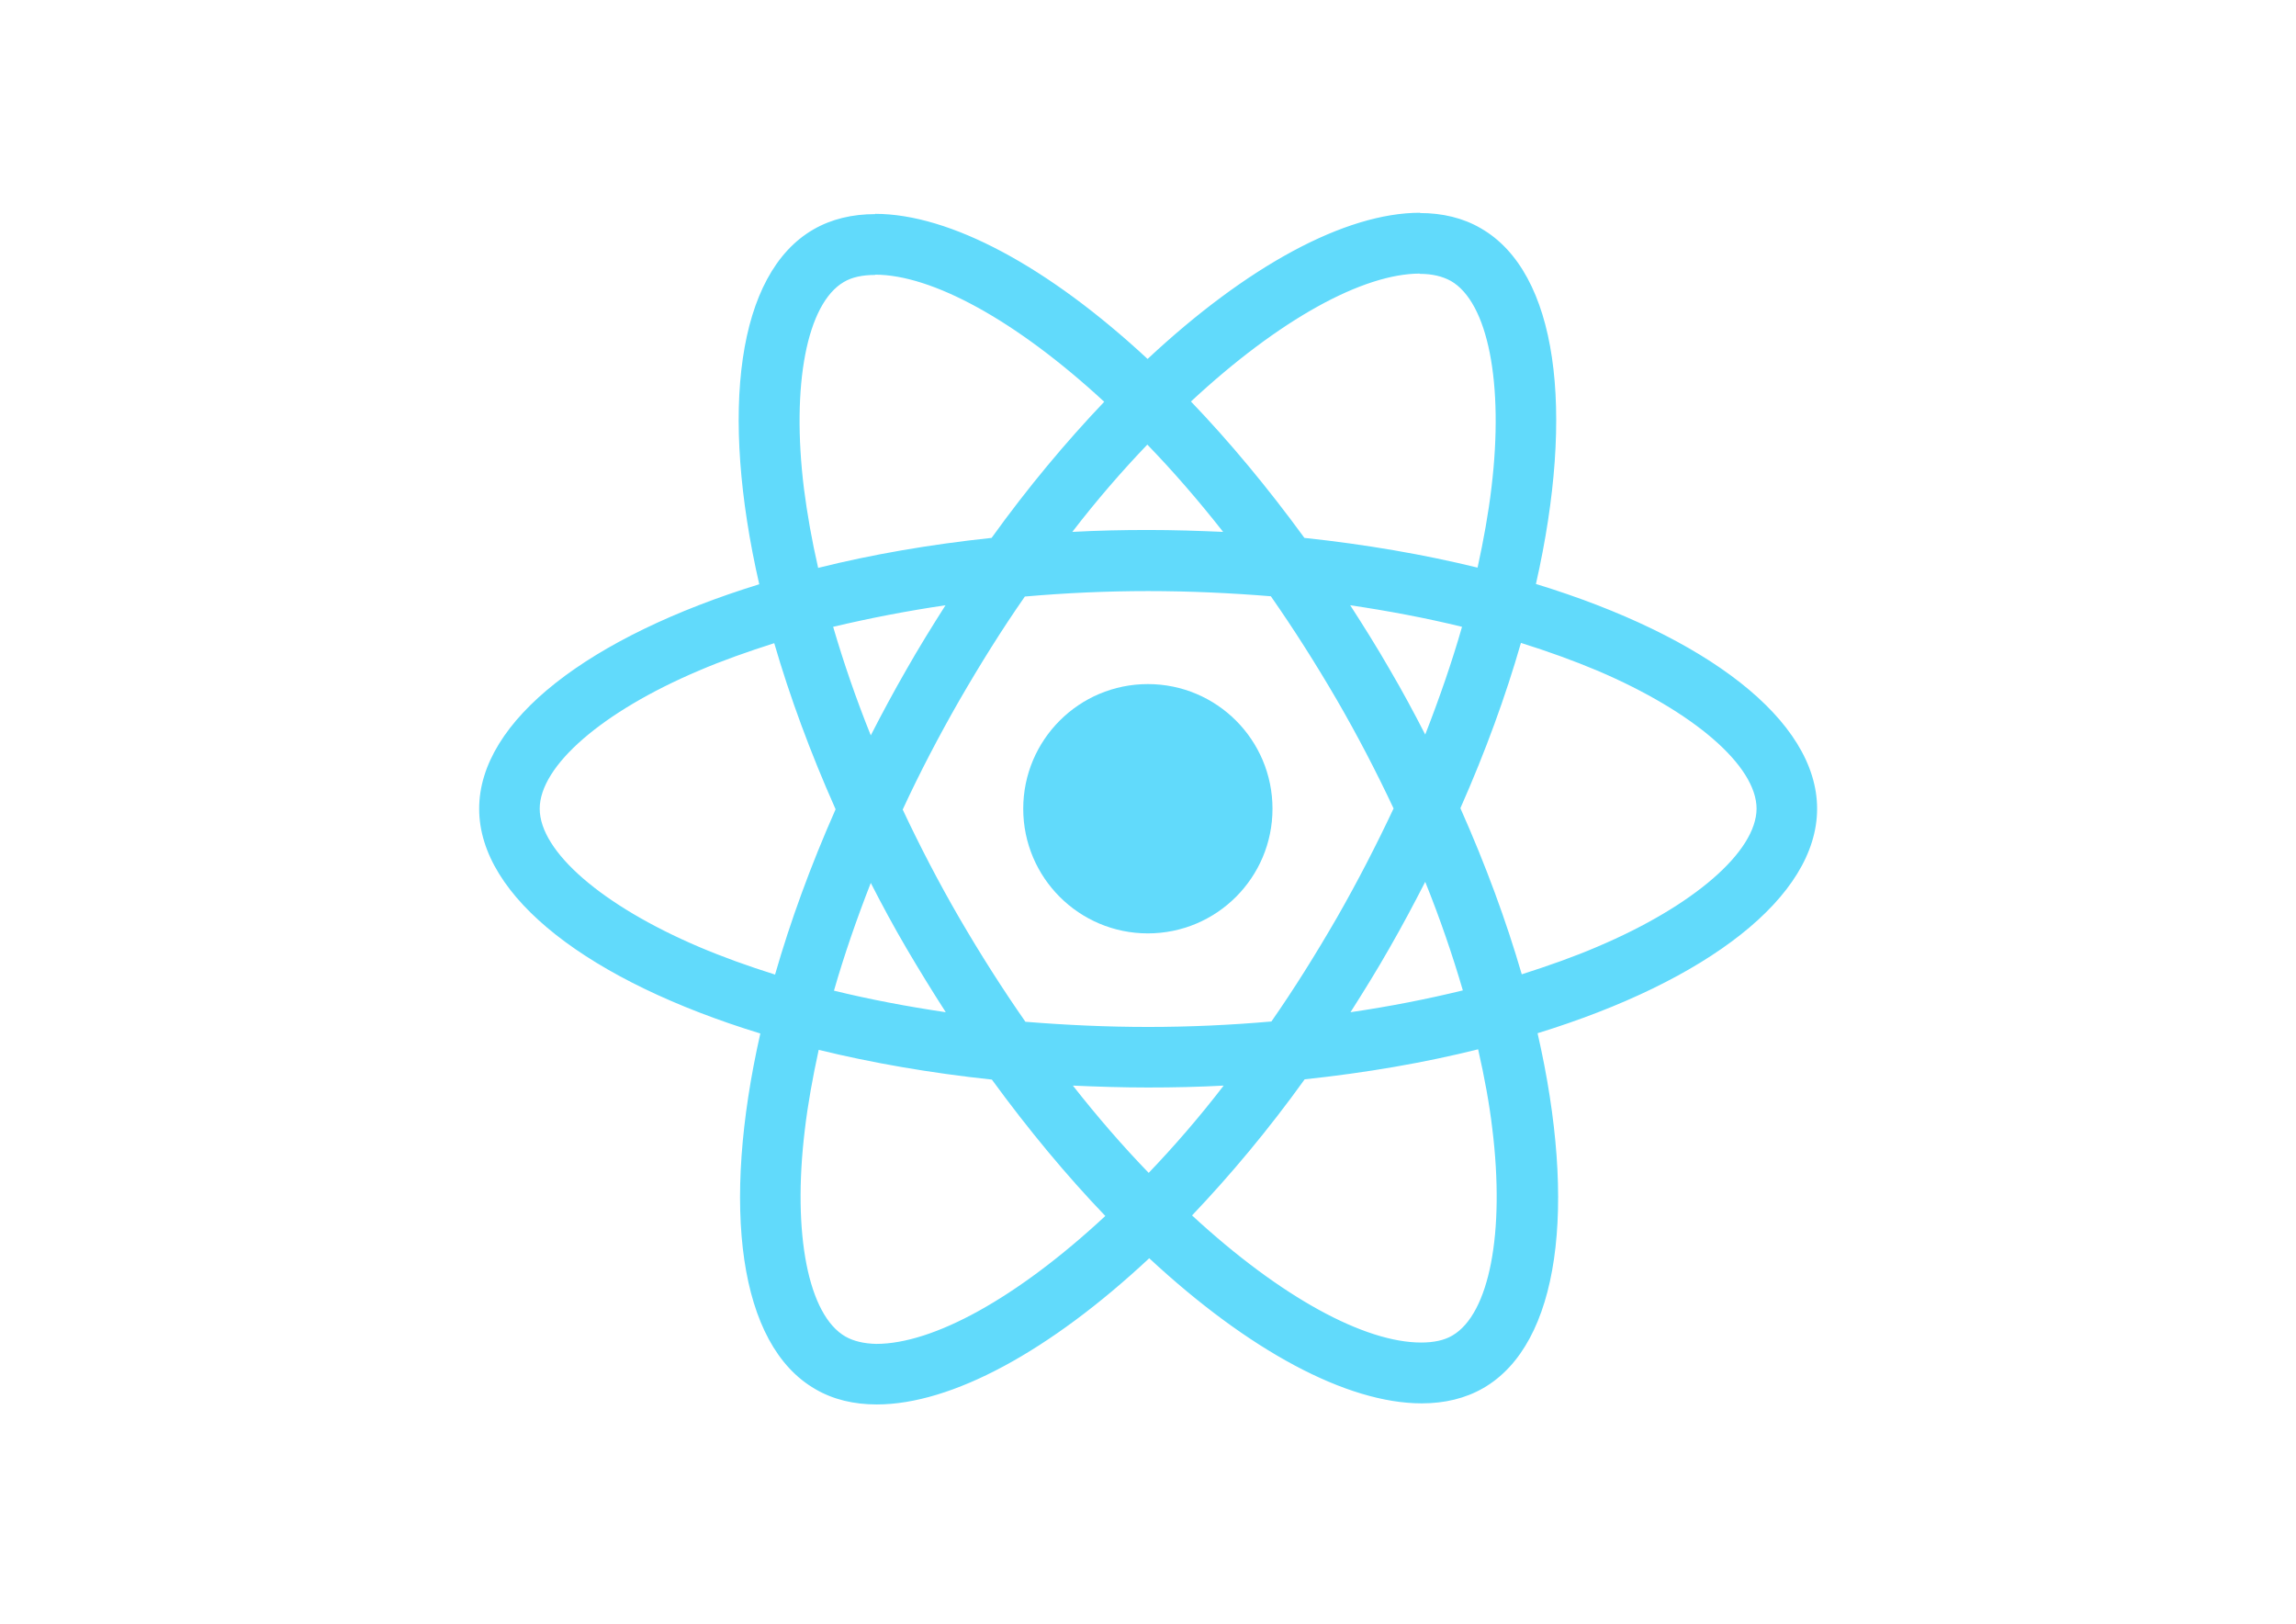
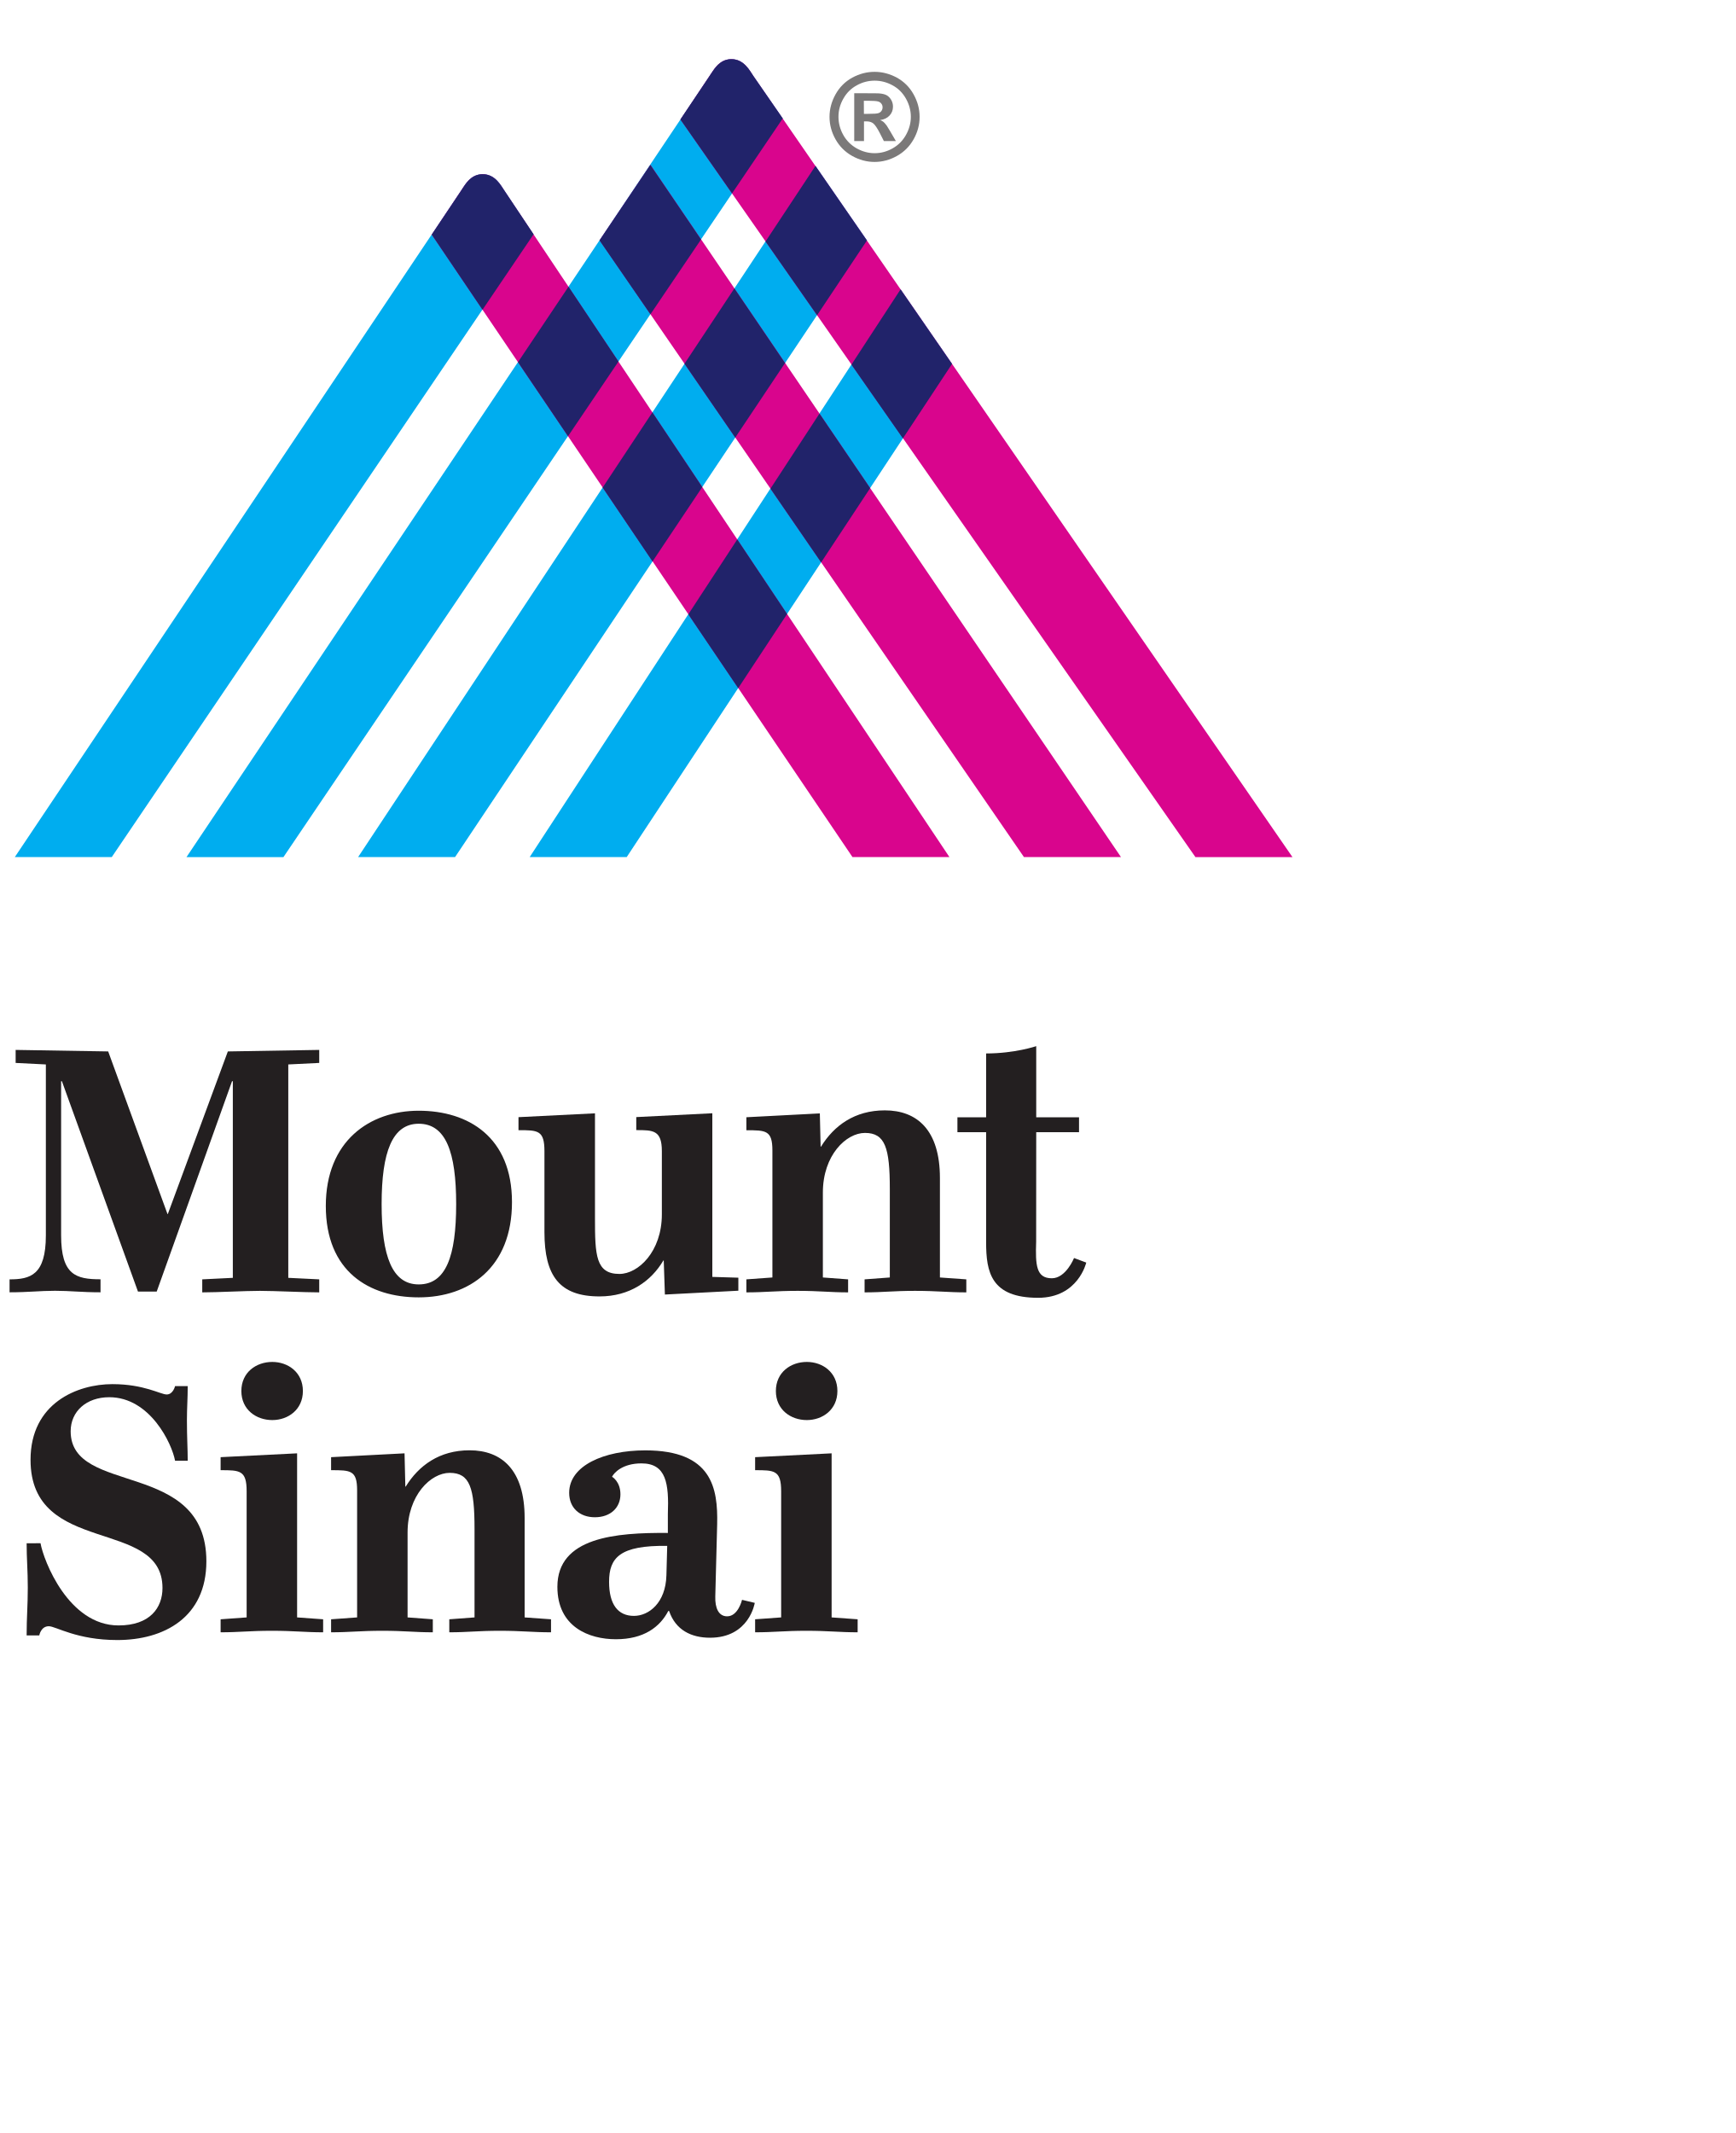
- <svg xmlns="http://www.w3.org/2000/svg" viewBox="0 0 841.9 595.3">
-   <g fill="#61DAFB">
-     <path d="M666.3 296.5c0-32.5-40.7-63.3-103.1-82.4 14.4-63.6 8-114.2-20.2-130.4-6.5-3.8-14.1-5.6-22.4-5.6v22.3c4.6 0 8.3.9 11.4 2.6 13.6 7.8 19.5 37.5 14.9 75.7-1.1 9.4-2.9 19.3-5.1 29.4-19.6-4.8-41-8.5-63.5-10.9-13.5-18.5-27.5-35.3-41.6-50 32.6-30.3 63.2-46.9 84-46.9V78c-27.5 0-63.5 19.6-99.9 53.6-36.4-33.8-72.4-53.2-99.9-53.2v22.3c20.7 0 51.4 16.5 84 46.6-14 14.7-28 31.4-41.3 49.9-22.6 2.4-44 6.1-63.6 11-2.3-10-4-19.7-5.2-29-4.7-38.2 1.1-67.9 14.6-75.8 3-1.8 6.9-2.6 11.5-2.6V78.5c-8.4 0-16 1.8-22.6 5.6-28.1 16.2-34.4 66.7-19.9 130.1-62.2 19.2-102.7 49.9-102.7 82.3 0 32.5 40.7 63.3 103.1 82.4-14.4 63.6-8 114.2 20.2 130.4 6.5 3.8 14.1 5.6 22.5 5.6 27.5 0 63.5-19.6 99.9-53.6 36.4 33.8 72.4 53.2 99.9 53.2 8.4 0 16-1.8 22.6-5.6 28.1-16.2 34.4-66.7 19.9-130.1 62-19.1 102.5-49.9 102.5-82.3zm-130.2-66.7c-3.7 12.9-8.3 26.2-13.5 39.5-4.1-8-8.4-16-13.1-24-4.6-8-9.5-15.8-14.4-23.4 14.2 2.1 27.9 4.7 41 7.9zm-45.8 106.5c-7.8 13.5-15.8 26.3-24.1 38.2-14.9 1.3-30 2-45.2 2-15.1 0-30.2-.7-45-1.9-8.3-11.9-16.4-24.6-24.2-38-7.6-13.1-14.5-26.4-20.8-39.8 6.2-13.4 13.2-26.8 20.7-39.9 7.8-13.5 15.8-26.3 24.1-38.2 14.9-1.3 30-2 45.2-2 15.1 0 30.2.7 45 1.9 8.3 11.9 16.4 24.6 24.2 38 7.6 13.1 14.5 26.4 20.8 39.8-6.3 13.4-13.2 26.8-20.7 39.9zm32.3-13c5.4 13.4 10 26.8 13.8 39.8-13.1 3.2-26.9 5.9-41.2 8 4.9-7.7 9.8-15.6 14.4-23.7 4.6-8 8.9-16.1 13-24.1zM421.2 430c-9.3-9.6-18.6-20.3-27.8-32 9 .4 18.2.7 27.5.7 9.4 0 18.7-.2 27.8-.7-9 11.7-18.3 22.4-27.5 32zm-74.4-58.9c-14.2-2.1-27.9-4.7-41-7.9 3.7-12.9 8.3-26.2 13.5-39.5 4.1 8 8.4 16 13.1 24 4.7 8 9.5 15.8 14.4 23.4zM420.7 163c9.3 9.6 18.6 20.3 27.8 32-9-.4-18.2-.7-27.5-.7-9.4 0-18.7.2-27.8.7 9-11.7 18.3-22.4 27.5-32zm-74 58.9c-4.9 7.7-9.8 15.6-14.4 23.7-4.6 8-8.9 16-13 24-5.4-13.4-10-26.8-13.8-39.8 13.1-3.1 26.9-5.8 41.2-7.9zm-90.5 125.2c-35.4-15.1-58.3-34.9-58.3-50.6 0-15.7 22.9-35.6 58.3-50.6 8.6-3.7 18-7 27.7-10.1 5.7 19.6 13.2 40 22.5 60.9-9.2 20.8-16.6 41.1-22.2 60.6-9.9-3.1-19.3-6.5-28-10.2zM310 490c-13.6-7.8-19.5-37.5-14.9-75.7 1.1-9.4 2.9-19.3 5.1-29.4 19.6 4.8 41 8.5 63.5 10.9 13.5 18.5 27.5 35.3 41.6 50-32.6 30.3-63.2 46.9-84 46.9-4.5-.1-8.3-1-11.3-2.7zm237.2-76.2c4.7 38.2-1.1 67.9-14.6 75.8-3 1.8-6.9 2.6-11.5 2.6-20.7 0-51.4-16.5-84-46.6 14-14.7 28-31.4 41.3-49.9 22.6-2.4 44-6.1 63.6-11 2.3 10.1 4.1 19.8 5.2 29.1zm38.5-66.7c-8.6 3.7-18 7-27.7 10.1-5.7-19.6-13.2-40-22.5-60.9 9.2-20.8 16.6-41.1 22.2-60.6 9.9 3.1 19.3 6.5 28.1 10.2 35.4 15.1 58.3 34.9 58.3 50.6-.1 15.7-23 35.6-58.4 50.6zM320.8 78.4z" />
-     <circle cx="420.9" cy="296.5" r="45.7" />
-     <path d="M520.5 78.1z" />
+ <svg xmlns="http://www.w3.org/2000/svg" width="68.061" height="83.624" viewBox="0 0 24.008 28.126" version="1.1" id="svg35844">
+   <defs id="defs35838">
+     <clipPath id="clipPath9067" clipPathUnits="userSpaceOnUse">
+       <path id="path9065" d="M 0,0 H 612 V 792 H 0 Z" />
+     </clipPath>
+     <clipPath id="clipPath9043" clipPathUnits="userSpaceOnUse">
+       <path id="path9041" d="M 0,0 H 612 V 792 H 0 Z" />
+     </clipPath>
+     <clipPath id="clipPath9019" clipPathUnits="userSpaceOnUse">
+       <path id="path9017" d="M 0,0 H 612 V 792 H 0 Z" />
+     </clipPath>
+     <clipPath id="clipPath8983" clipPathUnits="userSpaceOnUse">
+       <path id="path8981" d="M 0,0 H 612 V 792 H 0 Z" />
+     </clipPath>
+   </defs>
+   <g id="layer1" transform="translate(18.53207,-137.1181)">
+     <g id="g36446" transform="translate(0.1322918,-0.132288)">
+       <path d="m -12.37,148.417 h -1.341 l 6.326,-9.559 0.712,1.031 z" style="fill:#00adef;fill-opacity:1;fill-rule:nonzero;stroke:none;stroke-width:0.353" id="path8971" />
+       <path d="M -9.996,148.417 H -11.338 l 5.13,-7.852 0.712,1.031 z" style="fill:#00adef;fill-opacity:1;fill-rule:nonzero;stroke:none;stroke-width:0.353" id="path8975" />
+       <path d="m -8.247,137.611 v 0 c -0.046,-0.066 -0.125,-0.228 -0.3,-0.228 -0.18,0 -0.254,0.166 -0.301,0.228 h 7.055e-4 l -7.238,10.807 h 1.341 l 6.906,-10.215 z" style="fill:#00adef;fill-opacity:1;fill-rule:nonzero;stroke:none;stroke-width:0.353" id="path8987" />
+       <path d="m -11.687,139.201 h 3.53e-4 c -0.046,-0.066 -0.125,-0.228 -0.301,-0.228 -0.18,0 -0.254,0.165 -0.3,0.228 h 3.53e-4 l -6.172,9.216 h 1.341 l 5.832,-8.612 z" style="fill:#00adef;fill-opacity:1;fill-rule:nonzero;stroke:none;stroke-width:0.353" id="path8991" />
+       <path d="m -11.688,139.202 h 3.53e-4 c -0.046,-0.066 -0.125,-0.228 -0.3,-0.228 -0.18,0 -0.254,0.166 -0.3,0.228 l -0.405,0.607 5.819,8.608 h 1.341 z" style="fill:#d9058d;fill-opacity:1;fill-rule:nonzero;stroke:none;stroke-width:0.353" id="path8995" />
+       <path d="m -8.248,137.611 h 3.528e-4 c -0.046,-0.066 -0.125,-0.228 -0.3,-0.228 -0.18,0 -0.254,0.166 -0.3,0.228 l -0.405,0.607 7.123,10.2 h 1.342 z" style="fill:#d9058d;fill-opacity:1;fill-rule:nonzero;stroke:none;stroke-width:0.353" id="path8999" />
+       <path d="m -6.674,139.891 -0.712,-1.031 -0.69,1.044 0.713,1.02 z" style="fill:#21236a;fill-opacity:1;fill-rule:nonzero;stroke:none;stroke-width:0.353" id="path9003" />
+       <path d="m -5.497,141.598 -0.712,-1.031 -0.679,1.04 0.712,1.02 z" style="fill:#21236a;fill-opacity:1;fill-rule:nonzero;stroke:none;stroke-width:0.353" id="path9007" />
+       <path d="m -4.502,148.417 h 1.342 l -6.508,-9.573 -0.703,1.044 z" style="fill:#d9058d;fill-opacity:1;fill-rule:nonzero;stroke:none;stroke-width:0.353" id="path9011" />
+       <path d="m -8.248,137.611 h 3.528e-4 c -0.046,-0.066 -0.125,-0.228 -0.3,-0.228 -0.023,0 -0.043,0.002 -0.062,0.007 -0.134,0.033 -0.196,0.166 -0.237,0.22 h 3.528e-4 l -0.367,0.547 -0.04,0.06 0.714,1.022 0.701,-1.036 z" style="fill:#21236a;fill-opacity:1;fill-rule:nonzero;stroke:none;stroke-width:0.353" id="path9023" />
+       <path d="m -9.669,138.845 -0.703,1.044 0.704,1.022 0.7,-1.035 z" style="fill:#21236a;fill-opacity:1;fill-rule:nonzero;stroke:none;stroke-width:0.353" id="path9027" />
+       <path d="m -8.495,142.616 0.689,-1.031 -0.701,-1.032 -0.69,1.042 z" style="fill:#21236a;fill-opacity:1;fill-rule:nonzero;stroke:none;stroke-width:0.353" id="path9031" />
+       <path d="m -7.307,144.342 0.678,-1.027 -0.701,-1.031 -0.678,1.038 z" style="fill:#21236a;fill-opacity:1;fill-rule:nonzero;stroke:none;stroke-width:0.353" id="path9035" />
+       <path d="m -11.688,139.202 c -0.046,-0.066 -0.125,-0.228 -0.3,-0.228 -0.022,0 -0.043,0.002 -0.062,0.007 -0.134,0.033 -0.196,0.166 -0.236,0.22 h 3.53e-4 l -0.407,0.608 0.702,1.039 0.706,-1.043 -0.005,-0.008 -0.398,-0.595 z" style="fill:#21236a;fill-opacity:1;fill-rule:nonzero;stroke:none;stroke-width:0.353" id="path9047" />
+       <path d="m -10.11,141.564 -0.691,-1.035 -0.699,1.044 0.692,1.024 z" style="fill:#21236a;fill-opacity:1;fill-rule:nonzero;stroke:none;stroke-width:0.353" id="path9051" />
+       <path d="m -8.951,143.3 -0.69,-1.033 -0.688,1.04 0.69,1.022 z" style="fill:#21236a;fill-opacity:1;fill-rule:nonzero;stroke:none;stroke-width:0.353" id="path9055" />
+       <path d="m -7.778,145.056 -0.689,-1.032 -0.677,1.036 0.69,1.021 z" style="fill:#21236a;fill-opacity:1;fill-rule:nonzero;stroke:none;stroke-width:0.353" id="path9059" />
+       <path d="m -18.532,154.257 c 0.286,0 0.502,-0.058 0.502,-0.608 v -2.364 l -0.418,-0.021 v -0.18 l 1.28,0.021 0.82,2.248 h 0.005 l 0.83,-2.248 1.264,-0.021 v 0.18 l -0.428,0.021 v 2.951 l 0.428,0.021 v 0.18 c -0.212,0 -0.608,-0.021 -0.82,-0.021 -0.211,0 -0.587,0.021 -0.798,0.021 v -0.18 l 0.423,-0.021 v -2.719 h -0.011 l -1.042,2.909 h -0.259 l -1.052,-2.909 h -0.011 v 2.131 c 0,0.55 0.206,0.608 0.545,0.608 v 0.18 c -0.265,0 -0.418,-0.021 -0.629,-0.021 -0.212,0 -0.365,0.021 -0.629,0.021 z" style="fill:#231f20;fill-opacity:1;fill-rule:nonzero;stroke:none;stroke-width:0.353" id="path9071" />
+       <path d="m -14.158,153.242 c 0,-0.899 0.608,-1.317 1.285,-1.317 0.688,0 1.29,0.365 1.29,1.264 0,0.905 -0.592,1.317 -1.29,1.317 -0.688,0 -1.285,-0.359 -1.285,-1.264 m 1.803,-0.026 c 0,-0.719 -0.143,-1.111 -0.518,-1.111 -0.365,0 -0.513,0.391 -0.513,1.111 0,0.725 0.148,1.111 0.513,1.111 0.375,0 0.518,-0.386 0.518,-1.111" style="fill:#231f20;fill-opacity:1;fill-rule:nonzero;stroke:none;stroke-width:0.353" id="path9075" />
+       <path d="m -11.134,152.485 c 0,-0.291 -0.09,-0.291 -0.359,-0.291 v -0.18 l 1.058,-0.053 v 1.454 c 0,0.508 0.011,0.767 0.338,0.767 0.259,0 0.587,-0.307 0.587,-0.825 v -0.873 c 0,-0.291 -0.121,-0.291 -0.354,-0.291 v -0.18 l 1.052,-0.053 v 2.263 l 0.36,0.011 v 0.18 l -1.016,0.053 -0.016,-0.471 h -0.005 c -0.169,0.286 -0.465,0.497 -0.883,0.497 -0.555,0 -0.762,-0.286 -0.762,-0.889 z" style="fill:#231f20;fill-opacity:1;fill-rule:nonzero;stroke:none;stroke-width:0.353" id="path9079" />
+       <path d="m -6.934,154.257 v 0.18 c -0.254,0 -0.391,-0.021 -0.698,-0.021 -0.307,0 -0.449,0.021 -0.709,0.021 v -0.18 l 0.36,-0.026 v -1.756 c 0,-0.28 -0.09,-0.28 -0.36,-0.28 v -0.18 l 1.016,-0.053 0.011,0.46 h 0.005 c 0.18,-0.291 0.465,-0.502 0.883,-0.502 0.444,0 0.762,0.27 0.762,0.936 v 1.375 l 0.365,0.026 v 0.18 c -0.259,0 -0.402,-0.021 -0.709,-0.021 -0.307,0 -0.439,0.021 -0.698,0.021 v -0.18 l 0.349,-0.026 v -1.222 c 0,-0.571 -0.064,-0.777 -0.344,-0.777 -0.259,0 -0.582,0.307 -0.582,0.825 v 1.174 z" style="fill:#231f20;fill-opacity:1;fill-rule:nonzero;stroke:none;stroke-width:0.353" id="path9083" />
+       <path d="m -4.333,153.734 c -0.011,0.328 0,0.508 0.217,0.508 0.195,0 0.307,-0.28 0.307,-0.28 l 0.169,0.063 c 0,0 -0.111,0.487 -0.666,0.487 -0.651,0 -0.719,-0.355 -0.719,-0.767 v -1.523 h -0.397 v -0.206 h 0.397 v -0.883 c 0.397,0 0.693,-0.101 0.693,-0.101 v 0.984 h 0.592 v 0.206 h -0.592 z" style="fill:#231f20;fill-opacity:1;fill-rule:nonzero;stroke:none;stroke-width:0.353" id="path9087" />
+       <path d="m -18.104,157.906 c 0.042,0.238 0.386,1.137 1.079,1.137 0.434,0 0.608,-0.243 0.608,-0.518 0,-0.978 -1.825,-0.434 -1.825,-1.772 0,-0.788 0.651,-1.047 1.132,-1.047 0.439,0 0.666,0.143 0.751,0.143 0.09,0 0.116,-0.116 0.116,-0.116 h 0.175 c 0,0.174 -0.011,0.301 -0.011,0.471 0,0.249 0.011,0.391 0.011,0.561 h -0.175 c -0.042,-0.233 -0.344,-0.878 -0.91,-0.878 -0.317,0 -0.534,0.196 -0.534,0.471 0,0.899 1.877,0.381 1.877,1.798 0,0.777 -0.587,1.089 -1.232,1.089 -0.561,0 -0.851,-0.191 -0.947,-0.191 -0.111,0 -0.132,0.127 -0.132,0.127 h -0.175 c 0,-0.254 0.016,-0.407 0.016,-0.661 0,-0.243 -0.016,-0.397 -0.016,-0.613 z" style="fill:#231f20;fill-opacity:1;fill-rule:nonzero;stroke:none;stroke-width:0.353" id="path9091" />
+       <path d="m -14.195,158.958 v 0.18 c -0.254,0 -0.402,-0.021 -0.709,-0.021 -0.307,0 -0.449,0.021 -0.709,0.021 v -0.18 l 0.36,-0.026 v -1.745 c 0,-0.291 -0.095,-0.291 -0.36,-0.291 v -0.18 l 1.058,-0.053 v 2.269 z m -0.703,-3.559 c 0.217,0 0.423,0.143 0.423,0.402 0,0.259 -0.206,0.402 -0.423,0.402 -0.222,0 -0.428,-0.143 -0.428,-0.402 0,-0.259 0.206,-0.402 0.428,-0.402" style="fill:#231f20;fill-opacity:1;fill-rule:nonzero;stroke:none;stroke-width:0.353" id="path9095" />
+       <path d="m -12.678,158.958 v 0.18 c -0.254,0 -0.391,-0.021 -0.698,-0.021 -0.307,0 -0.449,0.021 -0.709,0.021 v -0.18 l 0.36,-0.026 v -1.756 c 0,-0.28 -0.09,-0.28 -0.36,-0.28 v -0.18 l 1.016,-0.053 0.011,0.46 h 0.005 c 0.18,-0.291 0.465,-0.502 0.883,-0.502 0.444,0 0.762,0.27 0.762,0.936 v 1.375 l 0.365,0.026 v 0.18 c -0.259,0 -0.402,-0.021 -0.709,-0.021 -0.307,0 -0.439,0.021 -0.698,0.021 v -0.18 l 0.349,-0.026 v -1.222 c 0,-0.571 -0.064,-0.777 -0.344,-0.777 -0.259,0 -0.582,0.307 -0.582,0.825 v 1.174 z" style="fill:#231f20;fill-opacity:1;fill-rule:nonzero;stroke:none;stroke-width:0.353" id="path9099" />
+       <path d="m -8.225,158.731 c 0,0 -0.074,0.482 -0.619,0.482 -0.259,0 -0.476,-0.106 -0.566,-0.37 h -0.011 c -0.116,0.222 -0.338,0.391 -0.725,0.391 -0.37,0 -0.809,-0.169 -0.809,-0.725 0,-0.687 0.809,-0.751 1.528,-0.745 v -0.259 c 0.016,-0.423 -0.021,-0.703 -0.365,-0.703 -0.265,0 -0.381,0.132 -0.407,0.185 0,0 0.116,0.064 0.116,0.243 0,0.185 -0.138,0.317 -0.354,0.317 -0.206,0 -0.355,-0.127 -0.355,-0.338 0,-0.376 0.481,-0.587 1.053,-0.587 0.925,0 1.005,0.524 0.994,1.021 l -0.026,0.999 c -0.005,0.164 0.048,0.275 0.164,0.275 0.153,0 0.206,-0.228 0.206,-0.228 z m -1.211,-0.788 c -0.656,-0.01 -0.804,0.164 -0.804,0.497 0,0.312 0.122,0.471 0.344,0.471 0.206,0 0.439,-0.18 0.449,-0.561 z" style="fill:#231f20;fill-opacity:1;fill-rule:nonzero;stroke:none;stroke-width:0.353" id="path9103" />
+       <path d="m -6.802,158.958 v 0.18 c -0.254,0 -0.402,-0.021 -0.709,-0.021 -0.307,0 -0.449,0.021 -0.709,0.021 v -0.18 l 0.36,-0.026 v -1.745 c 0,-0.291 -0.095,-0.291 -0.36,-0.291 v -0.18 l 1.058,-0.053 v 2.269 z m -0.703,-3.559 c 0.217,0 0.423,0.143 0.423,0.402 0,0.259 -0.206,0.402 -0.423,0.402 -0.222,0 -0.428,-0.143 -0.428,-0.402 0,-0.259 0.206,-0.402 0.428,-0.402" style="fill:#231f20;fill-opacity:1;fill-rule:nonzero;stroke:none;stroke-width:0.353" id="path9107" />
+       <path d="m -6.568,137.558 c 0.107,0 0.209,0.027 0.308,0.08 0.098,0.054 0.175,0.13 0.231,0.23 0.056,0.1 0.084,0.204 0.084,0.313 0,0.109 -0.028,0.212 -0.083,0.31 -0.055,0.098 -0.132,0.175 -0.23,0.23 -0.098,0.055 -0.202,0.083 -0.31,0.083 -0.108,0 -0.212,-0.028 -0.31,-0.083 -0.098,-0.055 -0.175,-0.132 -0.23,-0.23 -0.055,-0.098 -0.083,-0.202 -0.083,-0.31 0,-0.109 0.028,-0.213 0.084,-0.313 0.056,-0.1 0.133,-0.176 0.231,-0.23 0.098,-0.053 0.201,-0.08 0.308,-0.08 m 7.056e-4,0.122 c -0.086,0 -0.168,0.021 -0.246,0.064 -0.079,0.043 -0.141,0.104 -0.186,0.184 -0.046,0.08 -0.068,0.164 -0.068,0.252 0,0.087 0.022,0.171 0.066,0.25 0.044,0.079 0.106,0.141 0.185,0.186 0.079,0.044 0.162,0.067 0.249,0.067 0.087,0 0.17,-0.022 0.249,-0.067 0.079,-0.044 0.14,-0.106 0.185,-0.186 0.044,-0.079 0.067,-0.162 0.067,-0.25 0,-0.088 -0.023,-0.172 -0.068,-0.252 -0.045,-0.08 -0.107,-0.142 -0.186,-0.184 -0.079,-0.043 -0.161,-0.064 -0.247,-0.064 m -0.282,0.835 v -0.661 h 0.134 c 0.126,0 0.196,7.1e-4 0.211,0.002 0.044,0.004 0.079,0.012 0.104,0.026 0.025,0.014 0.045,0.035 0.062,0.063 0.017,0.029 0.025,0.06 0.025,0.095 0,0.048 -0.016,0.088 -0.047,0.122 -0.031,0.034 -0.075,0.055 -0.131,0.063 0.02,0.007 0.035,0.016 0.046,0.025 0.011,0.009 0.026,0.026 0.045,0.051 0.005,0.007 0.021,0.034 0.049,0.08 l 0.078,0.134 h -0.166 l -0.055,-0.108 c -0.037,-0.072 -0.068,-0.117 -0.092,-0.136 -0.025,-0.019 -0.055,-0.028 -0.093,-0.028 h -0.035 v 0.272 z m 0.134,-0.376 h 0.054 c 0.078,0 0.126,-0.003 0.144,-0.009 0.019,-0.006 0.034,-0.016 0.044,-0.031 0.011,-0.015 0.016,-0.032 0.016,-0.051 0,-0.018 -0.005,-0.035 -0.016,-0.049 -0.011,-0.015 -0.025,-0.025 -0.045,-0.031 -0.019,-0.006 -0.067,-0.01 -0.144,-0.01 h -0.054 z" style="fill:#7b7979;fill-opacity:1;fill-rule:nonzero;stroke:none;stroke-width:0.353" id="path9255" />
+     </g>
  </g>
</svg>
